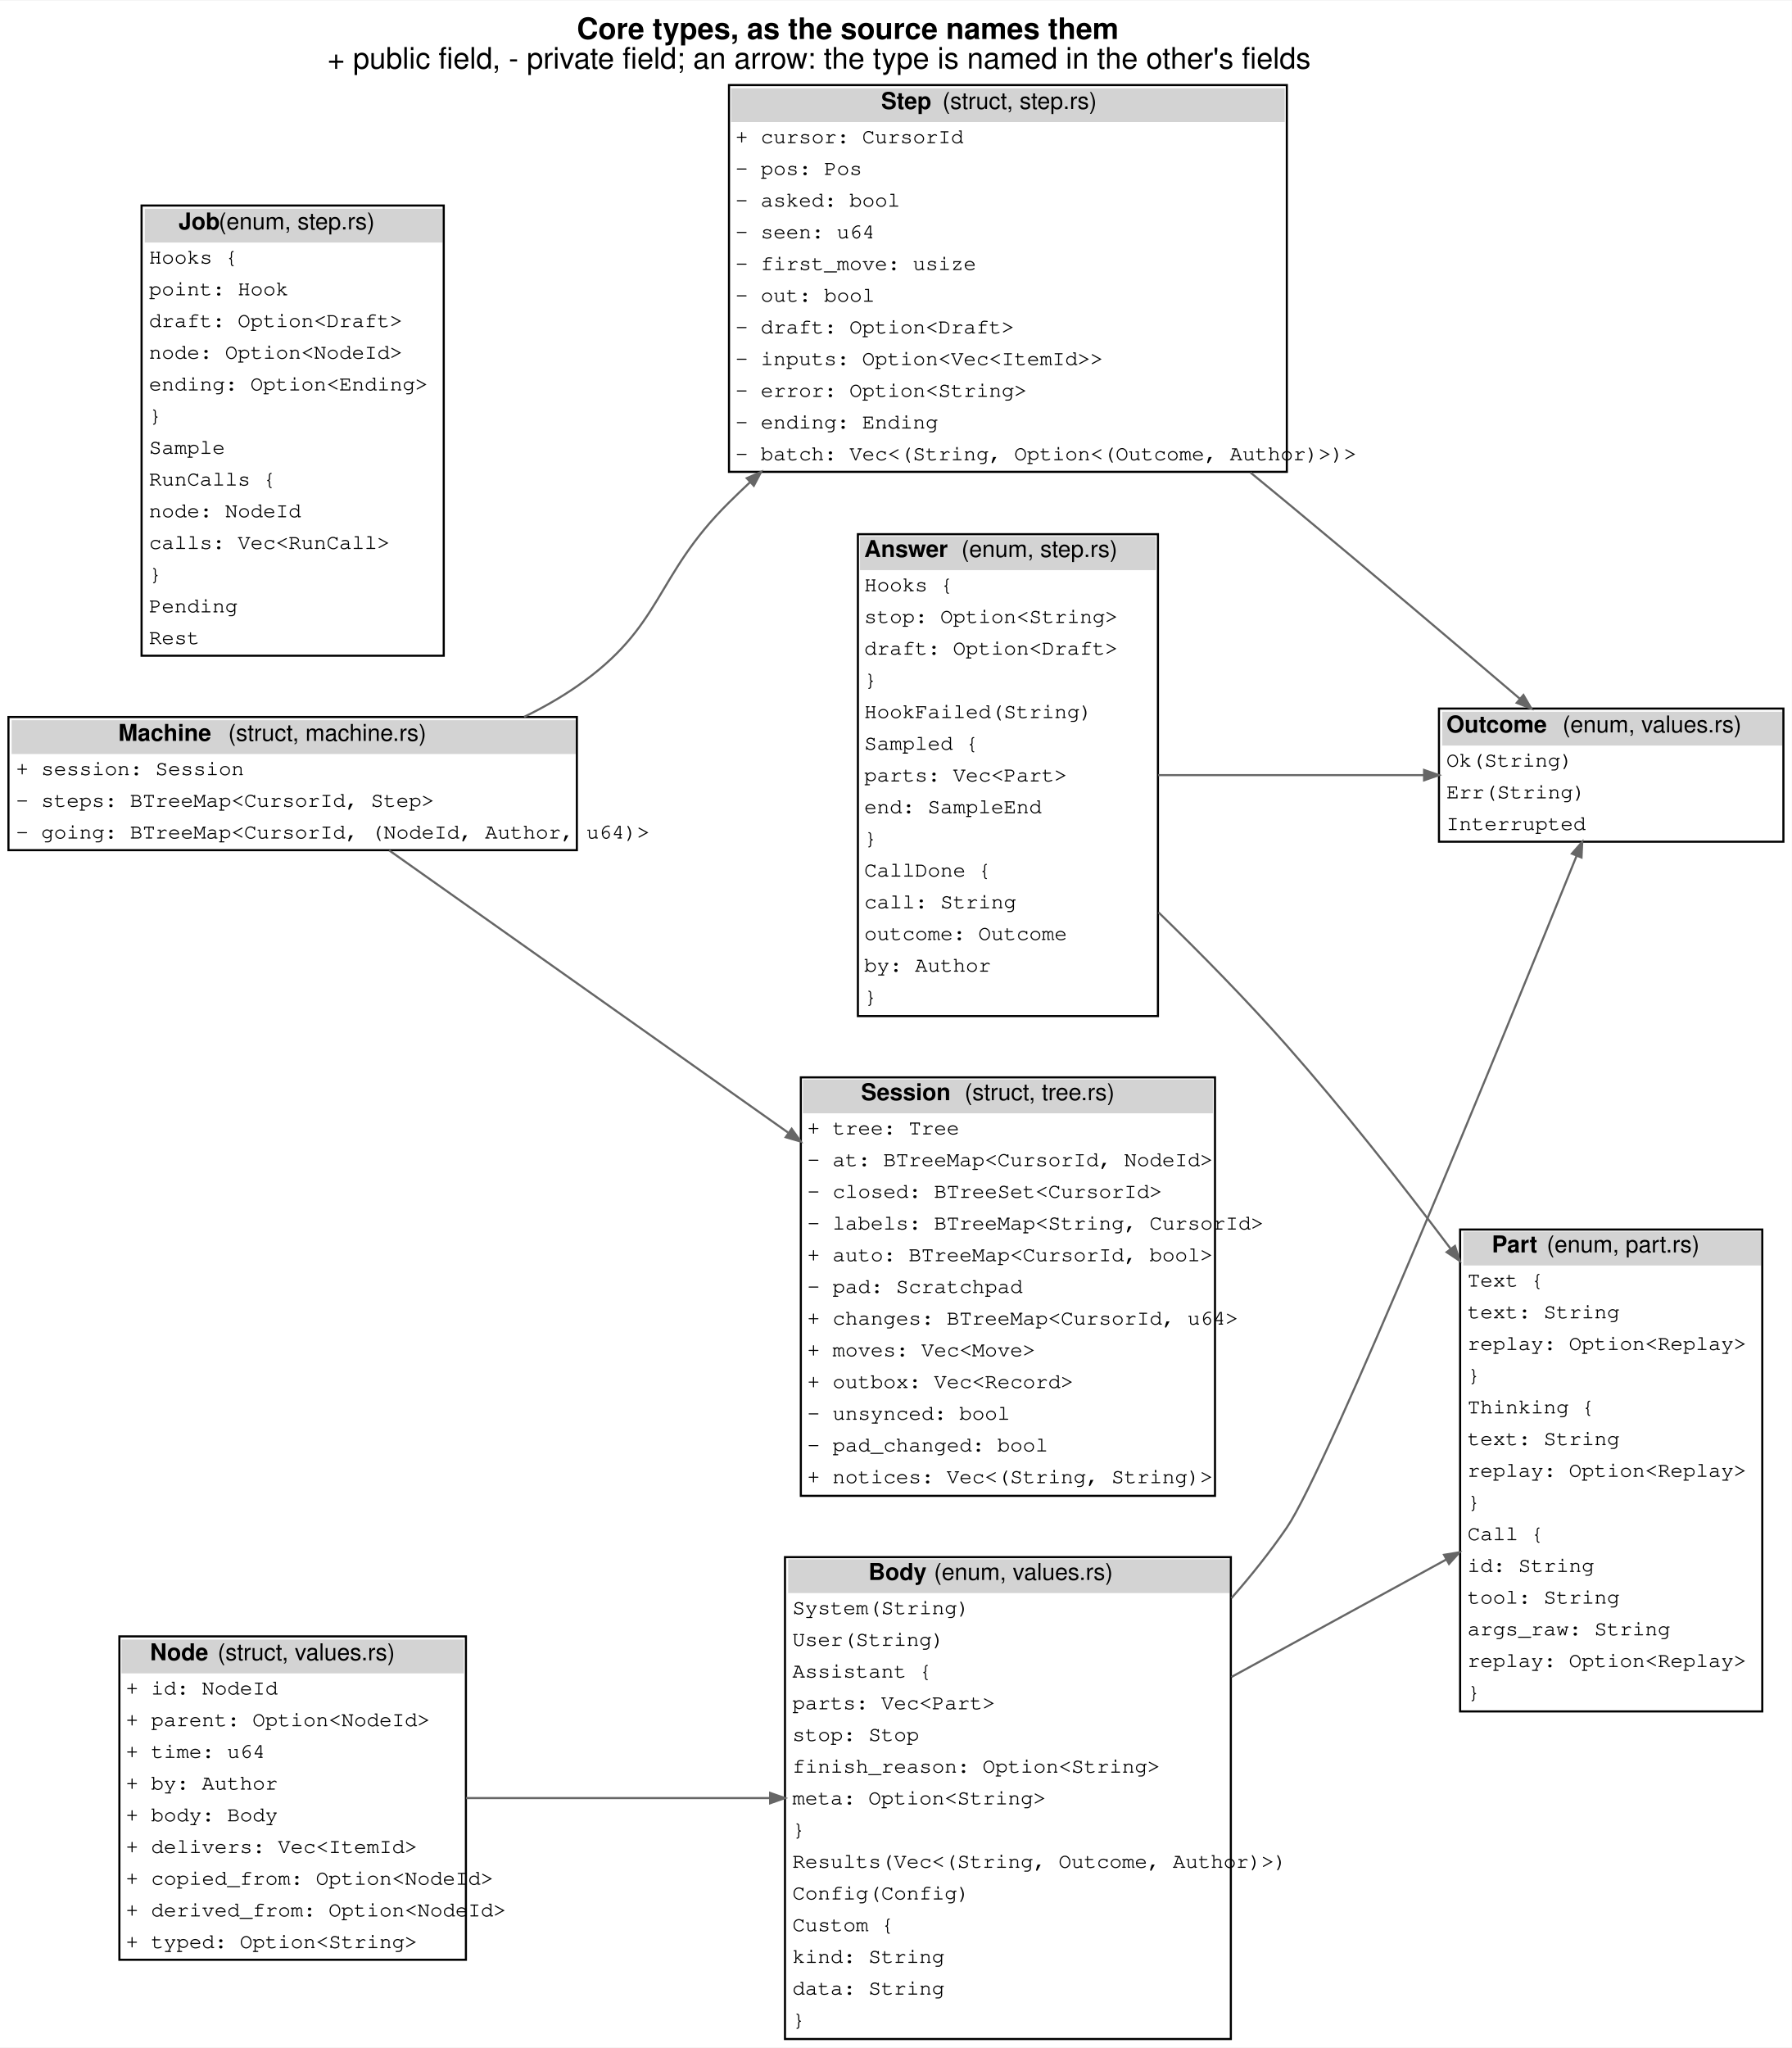
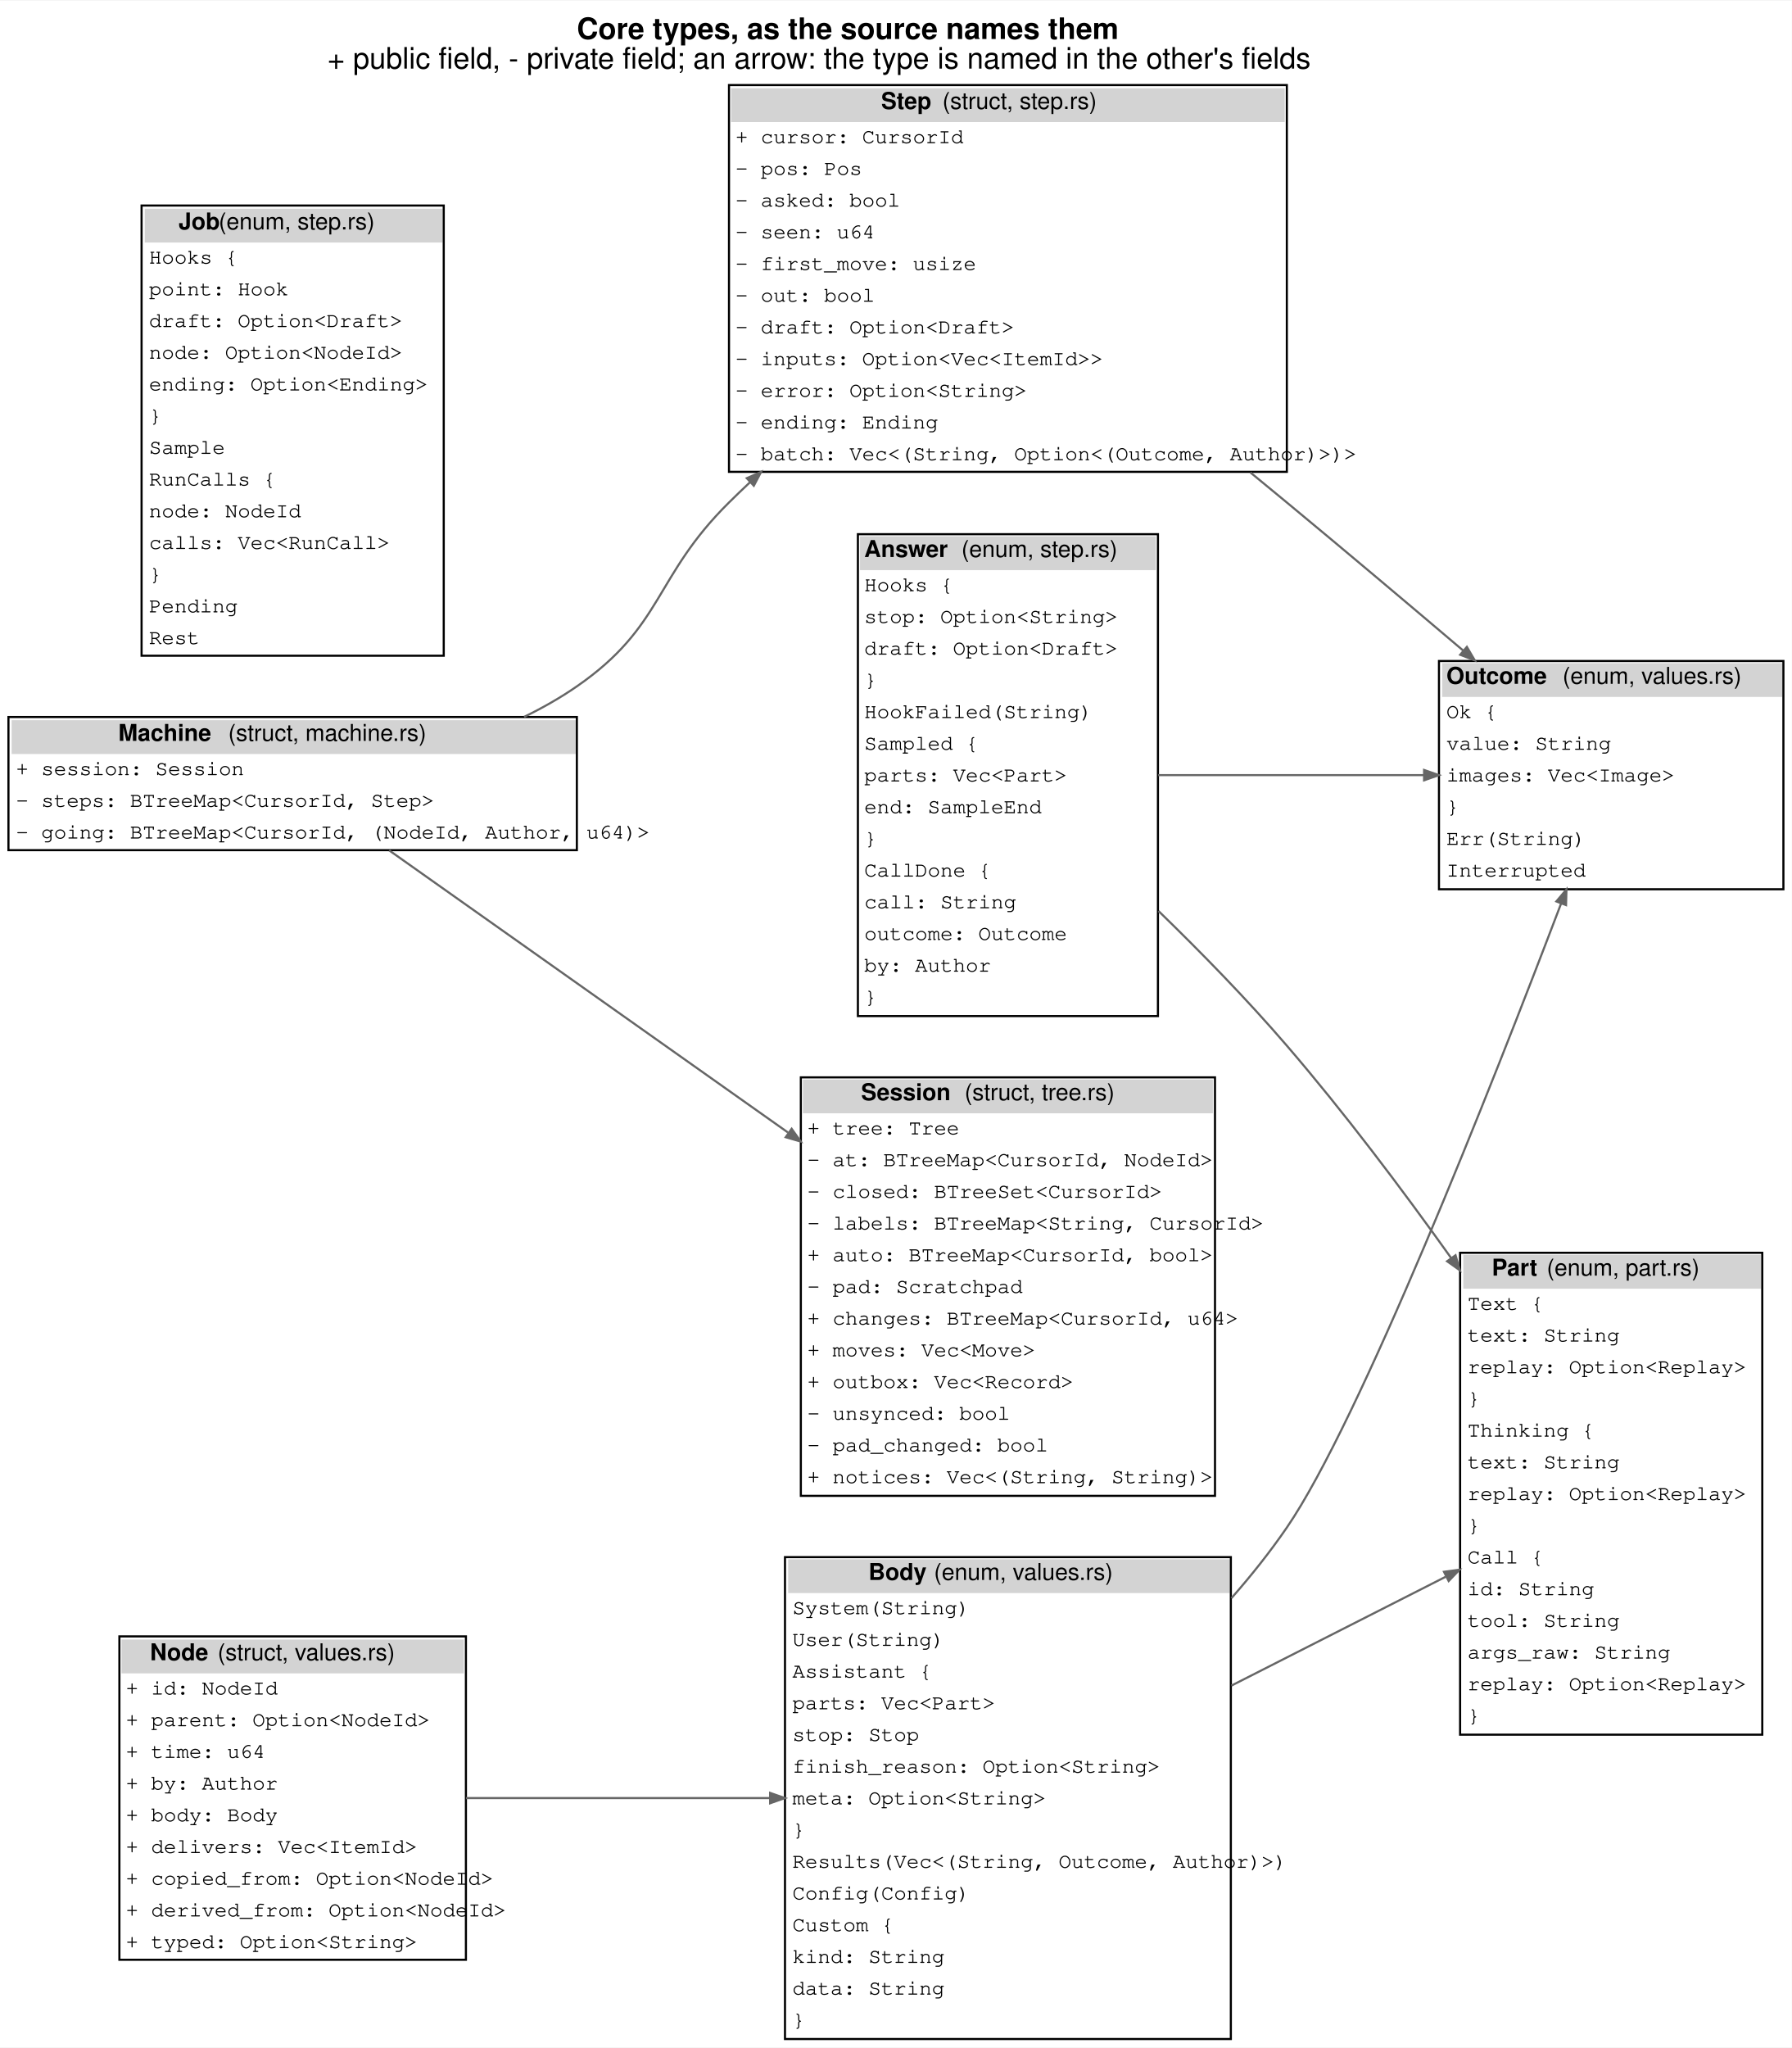
<svg xmlns="http://www.w3.org/2000/svg" width="848pt" height="969pt" viewBox="0.00 0.00 848.00 968.50">
  <g id="graph0" class="graph" transform="scale(1 1) rotate(0) translate(4 964.5)">
    <polygon fill="white" stroke="transparent" points="-4,4 -4,-964.5 844,-964.5 844,4 -4,4" />
    <text text-anchor="start" x="269" y="-946.3" font-family="Helvetica,sans-Serif" font-weight="bold" font-size="14.00">Core types, as the source names them</text>
    <text text-anchor="start" x="151" y="-932.3" font-family="Helvetica,sans-Serif" font-size="14.00">+ public field, - private field; an arrow: the type is named in the other's fields</text>
    <g id="node1" class="node">
      <polygon fill="lightgray" stroke="transparent" points="369,-211 369,-227 578,-227 578,-211 369,-211" />
      <text text-anchor="start" x="407" y="-217.2" font-family="Helvetica,sans-Serif" font-weight="bold" font-size="11.00">Body</text>
      <text text-anchor="start" x="438" y="-217.2" font-family="Helvetica,sans-Serif" font-size="11.00"> (enum, values.rs)</text>
      <text text-anchor="start" x="371" y="-201" font-family="Courier,monospace" font-size="10.00">System(String)</text>
      <text text-anchor="start" x="371" y="-186" font-family="Courier,monospace" font-size="10.00">User(String)</text>
      <text text-anchor="start" x="371" y="-171" font-family="Courier,monospace" font-size="10.00">Assistant {</text>
      <text text-anchor="start" x="371" y="-156" font-family="Courier,monospace" font-size="10.00">    parts: Vec&lt;Part&gt;</text>
      <text text-anchor="start" x="371" y="-141" font-family="Courier,monospace" font-size="10.00">    stop: Stop</text>
      <text text-anchor="start" x="371" y="-126" font-family="Courier,monospace" font-size="10.00">    finish_reason: Option&lt;String&gt;</text>
      <text text-anchor="start" x="371" y="-111" font-family="Courier,monospace" font-size="10.00">    meta: Option&lt;String&gt;</text>
      <text text-anchor="start" x="371" y="-96" font-family="Courier,monospace" font-size="10.00">}</text>
      <text text-anchor="start" x="371" y="-81" font-family="Courier,monospace" font-size="10.00">Results(Vec&lt;(String, Outcome, Author)&gt;)</text>
      <text text-anchor="start" x="371" y="-66" font-family="Courier,monospace" font-size="10.00">Config(Config)</text>
      <text text-anchor="start" x="371" y="-51" font-family="Courier,monospace" font-size="10.00">Custom {</text>
      <text text-anchor="start" x="371" y="-36" font-family="Courier,monospace" font-size="10.00">    kind: String</text>
      <text text-anchor="start" x="371" y="-21" font-family="Courier,monospace" font-size="10.00">    data: String</text>
      <text text-anchor="start" x="371" y="-6" font-family="Courier,monospace" font-size="10.00">}</text>
      <polygon fill="none" stroke="black" points="367.5,0 367.5,-228 578.5,-228 578.5,0 367.5,0" />
    </g>
    <g id="node8" class="node">
-       <polygon fill="lightgray" stroke="transparent" points="678.5,-612 678.5,-628 839.5,-628 839.5,-612 678.5,-612" />
-       <text text-anchor="start" x="680.5" y="-618.2" font-family="Helvetica,sans-Serif" font-weight="bold" font-size="11.00">Outcome</text>
-       <text text-anchor="start" x="735.5" y="-618.2" font-family="Helvetica,sans-Serif" font-size="11.00"> (enum, values.rs)</text>
-       <text text-anchor="start" x="680.5" y="-602" font-family="Courier,monospace" font-size="10.00">Ok(String)</text>
-       <text text-anchor="start" x="680.5" y="-587" font-family="Courier,monospace" font-size="10.00">Err(String)</text>
-       <text text-anchor="start" x="680.5" y="-572" font-family="Courier,monospace" font-size="10.00">Interrupted</text>
-       <polygon fill="none" stroke="black" points="677,-566.5 677,-629.5 840,-629.5 840,-566.5 677,-566.5" />
+       <polygon fill="lightgray" stroke="transparent" points="678.5,-635 678.5,-651 839.5,-651 839.5,-635 678.5,-635" />
+       <text text-anchor="start" x="680.5" y="-641.2" font-family="Helvetica,sans-Serif" font-weight="bold" font-size="11.00">Outcome</text>
+       <text text-anchor="start" x="735.5" y="-641.2" font-family="Helvetica,sans-Serif" font-size="11.00"> (enum, values.rs)</text>
+       <text text-anchor="start" x="680.5" y="-625" font-family="Courier,monospace" font-size="10.00">Ok {</text>
+       <text text-anchor="start" x="680.5" y="-610" font-family="Courier,monospace" font-size="10.00">    value: String</text>
+       <text text-anchor="start" x="680.5" y="-595" font-family="Courier,monospace" font-size="10.00">    images: Vec&lt;Image&gt;</text>
+       <text text-anchor="start" x="680.5" y="-580" font-family="Courier,monospace" font-size="10.00">}</text>
+       <text text-anchor="start" x="680.5" y="-565" font-family="Courier,monospace" font-size="10.00">Err(String)</text>
+       <text text-anchor="start" x="680.5" y="-550" font-family="Courier,monospace" font-size="10.00">Interrupted</text>
+       <polygon fill="none" stroke="black" points="677,-544 677,-652 840,-652 840,-544 677,-544" />
    </g>
    <g id="edge2" class="edge">
-       <path fill="none" stroke="#666666" d="M578.77,-208.58C588.24,-219.36 597.18,-230.59 605,-242 624.11,-269.88 707.26,-473.55 742.08,-559.69" />
-       <polygon fill="#666666" stroke="#666666" points="739.91,-560.86 744.8,-566.43 744.45,-559.02 739.91,-560.86" />
+       <path fill="none" stroke="#666666" d="M578.77,-208.58C588.24,-219.36 597.18,-230.59 605,-242 639.41,-292.2 701.41,-449.43 734.78,-537.21" />
+       <polygon fill="#666666" stroke="#666666" points="732.55,-538.25 737.33,-543.93 737.13,-536.51 732.55,-538.25" />
    </g>
    <g id="node9" class="node">
-       <polygon fill="lightgray" stroke="transparent" points="688.5,-366 688.5,-382 829.5,-382 829.5,-366 688.5,-366" />
-       <text text-anchor="start" x="702" y="-372.2" font-family="Helvetica,sans-Serif" font-weight="bold" font-size="11.00">Part</text>
-       <text text-anchor="start" x="728" y="-372.2" font-family="Helvetica,sans-Serif" font-size="11.00"> (enum, part.rs)</text>
-       <text text-anchor="start" x="690.5" y="-356" font-family="Courier,monospace" font-size="10.00">Text {</text>
-       <text text-anchor="start" x="690.5" y="-341" font-family="Courier,monospace" font-size="10.00">    text: String</text>
-       <text text-anchor="start" x="690.5" y="-326" font-family="Courier,monospace" font-size="10.00">    replay: Option&lt;Replay&gt;</text>
-       <text text-anchor="start" x="690.5" y="-311" font-family="Courier,monospace" font-size="10.00">}</text>
-       <text text-anchor="start" x="690.5" y="-296" font-family="Courier,monospace" font-size="10.00">Thinking {</text>
-       <text text-anchor="start" x="690.5" y="-281" font-family="Courier,monospace" font-size="10.00">    text: String</text>
-       <text text-anchor="start" x="690.5" y="-266" font-family="Courier,monospace" font-size="10.00">    replay: Option&lt;Replay&gt;</text>
-       <text text-anchor="start" x="690.5" y="-251" font-family="Courier,monospace" font-size="10.00">}</text>
-       <text text-anchor="start" x="690.5" y="-236" font-family="Courier,monospace" font-size="10.00">Call {</text>
-       <text text-anchor="start" x="690.5" y="-221" font-family="Courier,monospace" font-size="10.00">    id: String</text>
-       <text text-anchor="start" x="690.5" y="-206" font-family="Courier,monospace" font-size="10.00">    tool: String</text>
-       <text text-anchor="start" x="690.5" y="-191" font-family="Courier,monospace" font-size="10.00">    args_raw: String</text>
-       <text text-anchor="start" x="690.5" y="-176" font-family="Courier,monospace" font-size="10.00">    replay: Option&lt;Replay&gt;</text>
-       <text text-anchor="start" x="690.5" y="-161" font-family="Courier,monospace" font-size="10.00">}</text>
-       <polygon fill="none" stroke="black" points="687,-155 687,-383 830,-383 830,-155 687,-155" />
+       <polygon fill="lightgray" stroke="transparent" points="688.5,-355 688.5,-371 829.5,-371 829.5,-355 688.5,-355" />
+       <text text-anchor="start" x="702" y="-361.2" font-family="Helvetica,sans-Serif" font-weight="bold" font-size="11.00">Part</text>
+       <text text-anchor="start" x="728" y="-361.2" font-family="Helvetica,sans-Serif" font-size="11.00"> (enum, part.rs)</text>
+       <text text-anchor="start" x="690.5" y="-345" font-family="Courier,monospace" font-size="10.00">Text {</text>
+       <text text-anchor="start" x="690.5" y="-330" font-family="Courier,monospace" font-size="10.00">    text: String</text>
+       <text text-anchor="start" x="690.5" y="-315" font-family="Courier,monospace" font-size="10.00">    replay: Option&lt;Replay&gt;</text>
+       <text text-anchor="start" x="690.5" y="-300" font-family="Courier,monospace" font-size="10.00">}</text>
+       <text text-anchor="start" x="690.5" y="-285" font-family="Courier,monospace" font-size="10.00">Thinking {</text>
+       <text text-anchor="start" x="690.5" y="-270" font-family="Courier,monospace" font-size="10.00">    text: String</text>
+       <text text-anchor="start" x="690.5" y="-255" font-family="Courier,monospace" font-size="10.00">    replay: Option&lt;Replay&gt;</text>
+       <text text-anchor="start" x="690.5" y="-240" font-family="Courier,monospace" font-size="10.00">}</text>
+       <text text-anchor="start" x="690.5" y="-225" font-family="Courier,monospace" font-size="10.00">Call {</text>
+       <text text-anchor="start" x="690.5" y="-210" font-family="Courier,monospace" font-size="10.00">    id: String</text>
+       <text text-anchor="start" x="690.5" y="-195" font-family="Courier,monospace" font-size="10.00">    tool: String</text>
+       <text text-anchor="start" x="690.5" y="-180" font-family="Courier,monospace" font-size="10.00">    args_raw: String</text>
+       <text text-anchor="start" x="690.5" y="-165" font-family="Courier,monospace" font-size="10.00">    replay: Option&lt;Replay&gt;</text>
+       <text text-anchor="start" x="690.5" y="-150" font-family="Courier,monospace" font-size="10.00">}</text>
+       <polygon fill="none" stroke="black" points="687,-144 687,-372 830,-372 830,-144 687,-144" />
    </g>
    <g id="edge1" class="edge">
-       <path fill="none" stroke="#666666" d="M578.76,-171.28C612.47,-189.71 649.19,-209.78 680.53,-226.92" />
-       <polygon fill="#666666" stroke="#666666" points="679.4,-229.09 686.72,-230.3 681.75,-224.79 679.4,-229.09" />
+       <path fill="none" stroke="#666666" d="M578.76,-167.21C612.33,-184.26 648.89,-202.83 680.14,-218.7" />
+       <polygon fill="#666666" stroke="#666666" points="679.37,-221.06 686.72,-222.05 681.59,-216.69 679.37,-221.06" />
    </g>
    <g id="node2" class="node">
      <polygon fill="lightgray" stroke="transparent" points="53.5,-173 53.5,-189 215.5,-189 215.5,-173 53.5,-173" />
      <text text-anchor="start" x="67" y="-179.2" font-family="Helvetica,sans-Serif" font-weight="bold" font-size="11.00">Node</text>
      <text text-anchor="start" x="99" y="-179.2" font-family="Helvetica,sans-Serif" font-size="11.00"> (struct, values.rs)</text>
      <text text-anchor="start" x="55.5" y="-163" font-family="Courier,monospace" font-size="10.00">+ id: NodeId</text>
      <text text-anchor="start" x="55.5" y="-148" font-family="Courier,monospace" font-size="10.00">+ parent: Option&lt;NodeId&gt;</text>
      <text text-anchor="start" x="55.5" y="-133" font-family="Courier,monospace" font-size="10.00">+ time: u64</text>
      <text text-anchor="start" x="55.5" y="-118" font-family="Courier,monospace" font-size="10.00">+ by: Author</text>
      <text text-anchor="start" x="55.5" y="-103" font-family="Courier,monospace" font-size="10.00">+ body: Body</text>
      <text text-anchor="start" x="55.5" y="-88" font-family="Courier,monospace" font-size="10.00">+ delivers: Vec&lt;ItemId&gt;</text>
      <text text-anchor="start" x="55.5" y="-73" font-family="Courier,monospace" font-size="10.00">+ copied_from: Option&lt;NodeId&gt;</text>
      <text text-anchor="start" x="55.5" y="-58" font-family="Courier,monospace" font-size="10.00">+ derived_from: Option&lt;NodeId&gt;</text>
      <text text-anchor="start" x="55.5" y="-43" font-family="Courier,monospace" font-size="10.00">+ typed: Option&lt;String&gt;</text>
      <polygon fill="none" stroke="black" points="52.5,-37.5 52.5,-190.5 216.5,-190.5 216.5,-37.5 52.5,-37.5" />
    </g>
    <g id="edge3" class="edge">
      <path fill="none" stroke="#666666" d="M216.53,-114C259.63,-114 313.28,-114 360.28,-114" />
      <polygon fill="#666666" stroke="#666666" points="360.46,-116.45 367.46,-114 360.46,-111.55 360.46,-116.45" />
    </g>
    <g id="node3" class="node">
      <polygon fill="lightgray" stroke="transparent" points="376,-438 376,-454 570,-454 570,-438 376,-438" />
      <text text-anchor="start" x="403.5" y="-444.2" font-family="Helvetica,sans-Serif" font-weight="bold" font-size="11.00">Session</text>
      <text text-anchor="start" x="452.5" y="-444.2" font-family="Helvetica,sans-Serif" font-size="11.00"> (struct, tree.rs)</text>
      <text text-anchor="start" x="378" y="-428" font-family="Courier,monospace" font-size="10.00">+ tree: Tree</text>
      <text text-anchor="start" x="378" y="-413" font-family="Courier,monospace" font-size="10.00">- at: BTreeMap&lt;CursorId, NodeId&gt;</text>
      <text text-anchor="start" x="378" y="-398" font-family="Courier,monospace" font-size="10.00">- closed: BTreeSet&lt;CursorId&gt;</text>
      <text text-anchor="start" x="378" y="-383" font-family="Courier,monospace" font-size="10.00">- labels: BTreeMap&lt;String, CursorId&gt;</text>
      <text text-anchor="start" x="378" y="-368" font-family="Courier,monospace" font-size="10.00">+ auto: BTreeMap&lt;CursorId, bool&gt;</text>
      <text text-anchor="start" x="378" y="-353" font-family="Courier,monospace" font-size="10.00">- pad: Scratchpad</text>
      <text text-anchor="start" x="378" y="-338" font-family="Courier,monospace" font-size="10.00">+ changes: BTreeMap&lt;CursorId, u64&gt;</text>
      <text text-anchor="start" x="378" y="-323" font-family="Courier,monospace" font-size="10.00">+ moves: Vec&lt;Move&gt;</text>
      <text text-anchor="start" x="378" y="-308" font-family="Courier,monospace" font-size="10.00">+ outbox: Vec&lt;Record&gt;</text>
      <text text-anchor="start" x="378" y="-293" font-family="Courier,monospace" font-size="10.00">- unsynced: bool</text>
      <text text-anchor="start" x="378" y="-278" font-family="Courier,monospace" font-size="10.00">- pad_changed: bool</text>
      <text text-anchor="start" x="378" y="-263" font-family="Courier,monospace" font-size="10.00">+ notices: Vec&lt;(String, String)&gt;</text>
      <polygon fill="none" stroke="black" points="375,-257 375,-455 571,-455 571,-257 375,-257" />
    </g>
    <g id="node4" class="node">
      <polygon fill="lightgray" stroke="transparent" points="1.5,-608 1.5,-624 268.5,-624 268.5,-608 1.5,-608" />
      <text text-anchor="start" x="52" y="-614.2" font-family="Helvetica,sans-Serif" font-weight="bold" font-size="11.00">Machine</text>
      <text text-anchor="start" x="104" y="-614.2" font-family="Helvetica,sans-Serif" font-size="11.00"> (struct, machine.rs)</text>
      <text text-anchor="start" x="3.5" y="-598" font-family="Courier,monospace" font-size="10.00">+ session: Session</text>
      <text text-anchor="start" x="3.5" y="-583" font-family="Courier,monospace" font-size="10.00">- steps: BTreeMap&lt;CursorId, Step&gt;</text>
      <text text-anchor="start" x="3.5" y="-568" font-family="Courier,monospace" font-size="10.00">- going: BTreeMap&lt;CursorId, (NodeId, Author, u64)&gt;</text>
      <polygon fill="none" stroke="black" points="0,-562.5 0,-625.5 269,-625.5 269,-562.5 0,-562.5" />
    </g>
    <g id="edge4" class="edge">
      <path fill="none" stroke="#666666" d="M180.18,-562.4C228.07,-528.53 305.72,-473.6 368.89,-428.93" />
      <polygon fill="#666666" stroke="#666666" points="370.65,-430.68 374.96,-424.64 367.83,-426.68 370.65,-430.68" />
    </g>
    <g id="node5" class="node">
      <polygon fill="lightgray" stroke="transparent" points="342,-907 342,-923 604,-923 604,-907 342,-907" />
      <text text-anchor="start" x="413" y="-913.2" font-family="Helvetica,sans-Serif" font-weight="bold" font-size="11.00">Step</text>
      <text text-anchor="start" x="442" y="-913.2" font-family="Helvetica,sans-Serif" font-size="11.00"> (struct, step.rs)</text>
      <text text-anchor="start" x="344" y="-897" font-family="Courier,monospace" font-size="10.00">+ cursor: CursorId</text>
      <text text-anchor="start" x="344" y="-882" font-family="Courier,monospace" font-size="10.00">- pos: Pos</text>
      <text text-anchor="start" x="344" y="-867" font-family="Courier,monospace" font-size="10.00">- asked: bool</text>
      <text text-anchor="start" x="344" y="-852" font-family="Courier,monospace" font-size="10.00">- seen: u64</text>
      <text text-anchor="start" x="344" y="-837" font-family="Courier,monospace" font-size="10.00">- first_move: usize</text>
      <text text-anchor="start" x="344" y="-822" font-family="Courier,monospace" font-size="10.00">- out: bool</text>
      <text text-anchor="start" x="344" y="-807" font-family="Courier,monospace" font-size="10.00">- draft: Option&lt;Draft&gt;</text>
      <text text-anchor="start" x="344" y="-792" font-family="Courier,monospace" font-size="10.00">- inputs: Option&lt;Vec&lt;ItemId&gt;&gt;</text>
      <text text-anchor="start" x="344" y="-777" font-family="Courier,monospace" font-size="10.00">- error: Option&lt;String&gt;</text>
      <text text-anchor="start" x="344" y="-762" font-family="Courier,monospace" font-size="10.00">- ending: Ending</text>
      <text text-anchor="start" x="344" y="-747" font-family="Courier,monospace" font-size="10.00">- batch: Vec&lt;(String, Option&lt;(Outcome, Author)&gt;)&gt;</text>
      <polygon fill="none" stroke="black" points="341,-741.5 341,-924.5 605,-924.5 605,-741.5 341,-741.5" />
    </g>
    <g id="edge5" class="edge">
      <path fill="none" stroke="#666666" d="M244.05,-625.56C252.8,-629.83 261.24,-634.63 269,-640 310.26,-668.57 305.31,-691.71 341,-727 344.21,-730.17 347.5,-733.35 350.87,-736.51" />
      <polygon fill="#666666" stroke="#666666" points="349.41,-738.5 356.2,-741.48 352.75,-734.92 349.41,-738.5" />
    </g>
    <g id="edge6" class="edge">
-       <path fill="none" stroke="#666666" d="M587.73,-741.22C593.58,-736.43 599.36,-731.66 605,-727 642.48,-695.99 684.67,-660.24 715.16,-634.24" />
-       <polygon fill="#666666" stroke="#666666" points="716.97,-635.91 720.71,-629.51 713.79,-632.19 716.97,-635.91" />
+       <path fill="none" stroke="#666666" d="M587.73,-741.22C593.58,-736.43 599.36,-731.66 605,-727 632.44,-704.3 662.4,-679.05 688.45,-656.95" />
+       <polygon fill="#666666" stroke="#666666" points="690.2,-658.69 693.95,-652.29 687.03,-654.95 690.2,-658.69" />
    </g>
    <g id="node6" class="node">
      <polygon fill="lightgray" stroke="transparent" points="64.5,-850 64.5,-866 205.5,-866 205.5,-850 64.5,-850" />
      <text text-anchor="start" x="80.5" y="-856.2" font-family="Helvetica,sans-Serif" font-weight="bold" font-size="11.00">Job</text>
      <text text-anchor="start" x="99.5" y="-856.2" font-family="Helvetica,sans-Serif" font-size="11.00"> (enum, step.rs)</text>
      <text text-anchor="start" x="66.5" y="-840" font-family="Courier,monospace" font-size="10.00">Hooks {</text>
      <text text-anchor="start" x="66.5" y="-825" font-family="Courier,monospace" font-size="10.00">    point: Hook</text>
      <text text-anchor="start" x="66.5" y="-810" font-family="Courier,monospace" font-size="10.00">    draft: Option&lt;Draft&gt;</text>
      <text text-anchor="start" x="66.5" y="-795" font-family="Courier,monospace" font-size="10.00">    node: Option&lt;NodeId&gt;</text>
      <text text-anchor="start" x="66.5" y="-780" font-family="Courier,monospace" font-size="10.00">    ending: Option&lt;Ending&gt;</text>
      <text text-anchor="start" x="66.5" y="-765" font-family="Courier,monospace" font-size="10.00">}</text>
      <text text-anchor="start" x="66.5" y="-750" font-family="Courier,monospace" font-size="10.00">Sample</text>
      <text text-anchor="start" x="66.5" y="-735" font-family="Courier,monospace" font-size="10.00">RunCalls {</text>
      <text text-anchor="start" x="66.5" y="-720" font-family="Courier,monospace" font-size="10.00">    node: NodeId</text>
      <text text-anchor="start" x="66.5" y="-705" font-family="Courier,monospace" font-size="10.00">    calls: Vec&lt;RunCall&gt;</text>
      <text text-anchor="start" x="66.5" y="-690" font-family="Courier,monospace" font-size="10.00">}</text>
      <text text-anchor="start" x="66.5" y="-675" font-family="Courier,monospace" font-size="10.00">Pending</text>
      <text text-anchor="start" x="66.5" y="-660" font-family="Courier,monospace" font-size="10.00">Rest</text>
      <polygon fill="none" stroke="black" points="63,-654.5 63,-867.5 206,-867.5 206,-654.5 63,-654.5" />
    </g>
    <g id="node7" class="node">
      <polygon fill="lightgray" stroke="transparent" points="403,-695 403,-711 543,-711 543,-695 403,-695" />
      <text text-anchor="start" x="405" y="-701.2" font-family="Helvetica,sans-Serif" font-weight="bold" font-size="11.00">Answer</text>
      <text text-anchor="start" x="451" y="-701.2" font-family="Helvetica,sans-Serif" font-size="11.00"> (enum, step.rs)</text>
      <text text-anchor="start" x="405" y="-685" font-family="Courier,monospace" font-size="10.00">Hooks {</text>
      <text text-anchor="start" x="405" y="-670" font-family="Courier,monospace" font-size="10.00">    stop: Option&lt;String&gt;</text>
      <text text-anchor="start" x="405" y="-655" font-family="Courier,monospace" font-size="10.00">    draft: Option&lt;Draft&gt;</text>
      <text text-anchor="start" x="405" y="-640" font-family="Courier,monospace" font-size="10.00">}</text>
      <text text-anchor="start" x="405" y="-625" font-family="Courier,monospace" font-size="10.00">HookFailed(String)</text>
      <text text-anchor="start" x="405" y="-610" font-family="Courier,monospace" font-size="10.00">Sampled {</text>
      <text text-anchor="start" x="405" y="-595" font-family="Courier,monospace" font-size="10.00">    parts: Vec&lt;Part&gt;</text>
      <text text-anchor="start" x="405" y="-580" font-family="Courier,monospace" font-size="10.00">    end: SampleEnd</text>
      <text text-anchor="start" x="405" y="-565" font-family="Courier,monospace" font-size="10.00">}</text>
      <text text-anchor="start" x="405" y="-550" font-family="Courier,monospace" font-size="10.00">CallDone {</text>
      <text text-anchor="start" x="405" y="-535" font-family="Courier,monospace" font-size="10.00">    call: String</text>
      <text text-anchor="start" x="405" y="-520" font-family="Courier,monospace" font-size="10.00">    outcome: Outcome</text>
      <text text-anchor="start" x="405" y="-505" font-family="Courier,monospace" font-size="10.00">    by: Author</text>
      <text text-anchor="start" x="405" y="-490" font-family="Courier,monospace" font-size="10.00">}</text>
      <polygon fill="none" stroke="black" points="402,-484 402,-712 544,-712 544,-484 402,-484" />
    </g>
    <g id="edge8" class="edge">
      <path fill="none" stroke="#666666" d="M544.08,-598C582.05,-598 629.34,-598 669.75,-598" />
      <polygon fill="#666666" stroke="#666666" points="669.95,-600.45 676.95,-598 669.95,-595.55 669.95,-600.45" />
    </g>
    <g id="edge7" class="edge">
-       <path fill="none" stroke="#666666" d="M544.27,-533.08C564.5,-513.4 586.17,-491.34 605,-470 631.53,-439.93 658.59,-405.66 682.41,-374.04" />
-       <polygon fill="#666666" stroke="#666666" points="684.57,-375.24 686.82,-368.17 680.65,-372.3 684.57,-375.24" />
+       <path fill="none" stroke="#666666" d="M544.27,-533.71C564.61,-513.96 586.34,-491.7 605,-470 631.97,-438.64 659.08,-402.71 682.81,-369.45" />
+       <polygon fill="#666666" stroke="#666666" points="684.84,-370.83 686.89,-363.71 680.84,-367.99 684.84,-370.83" />
    </g>
  </g>
</svg>
